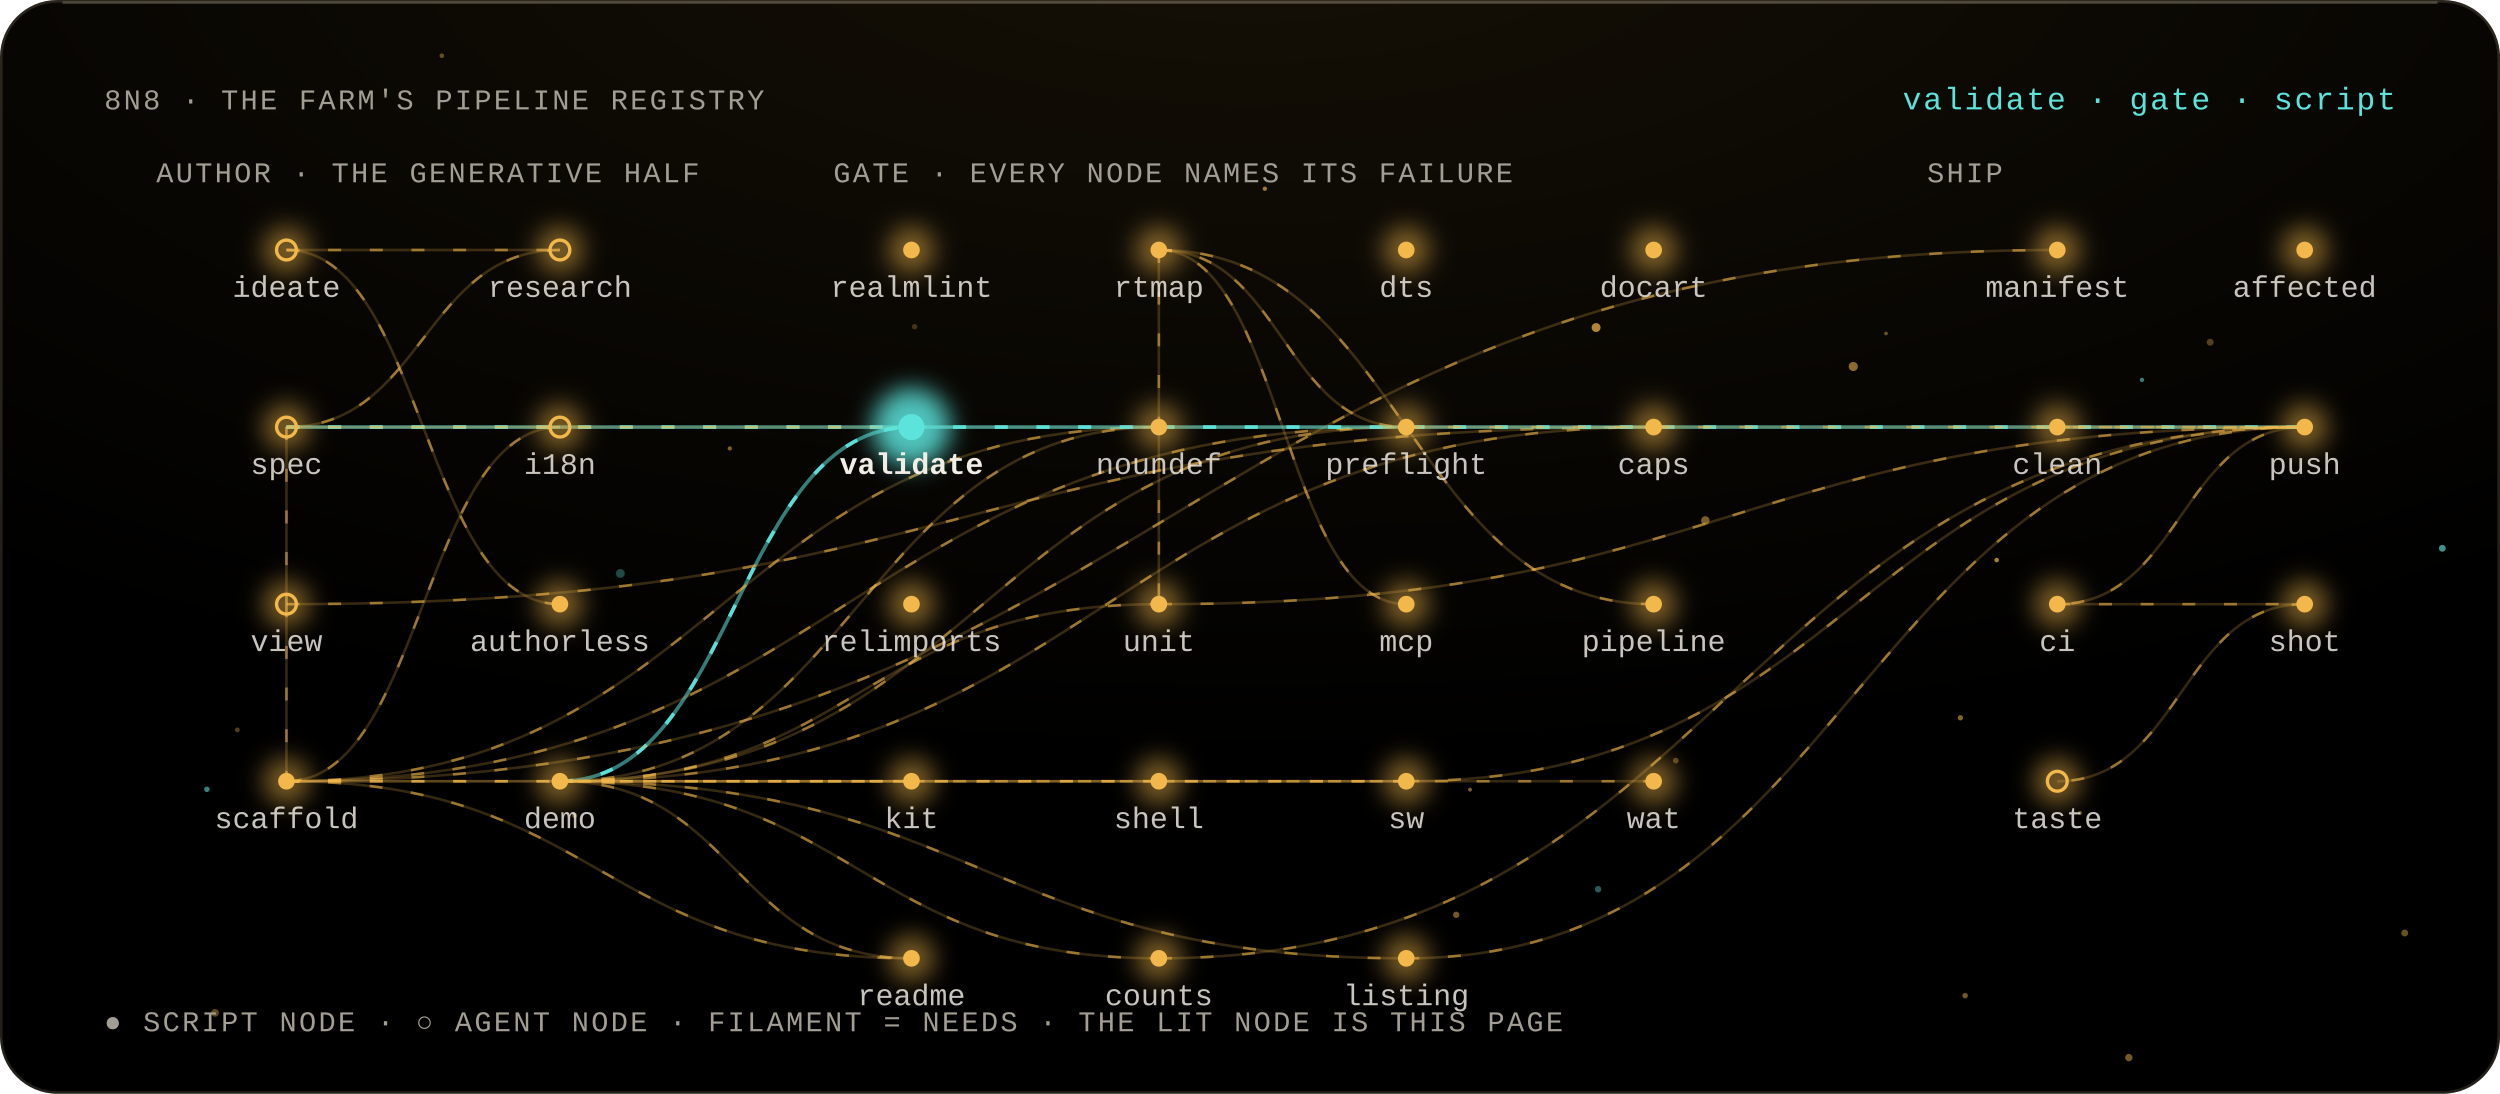
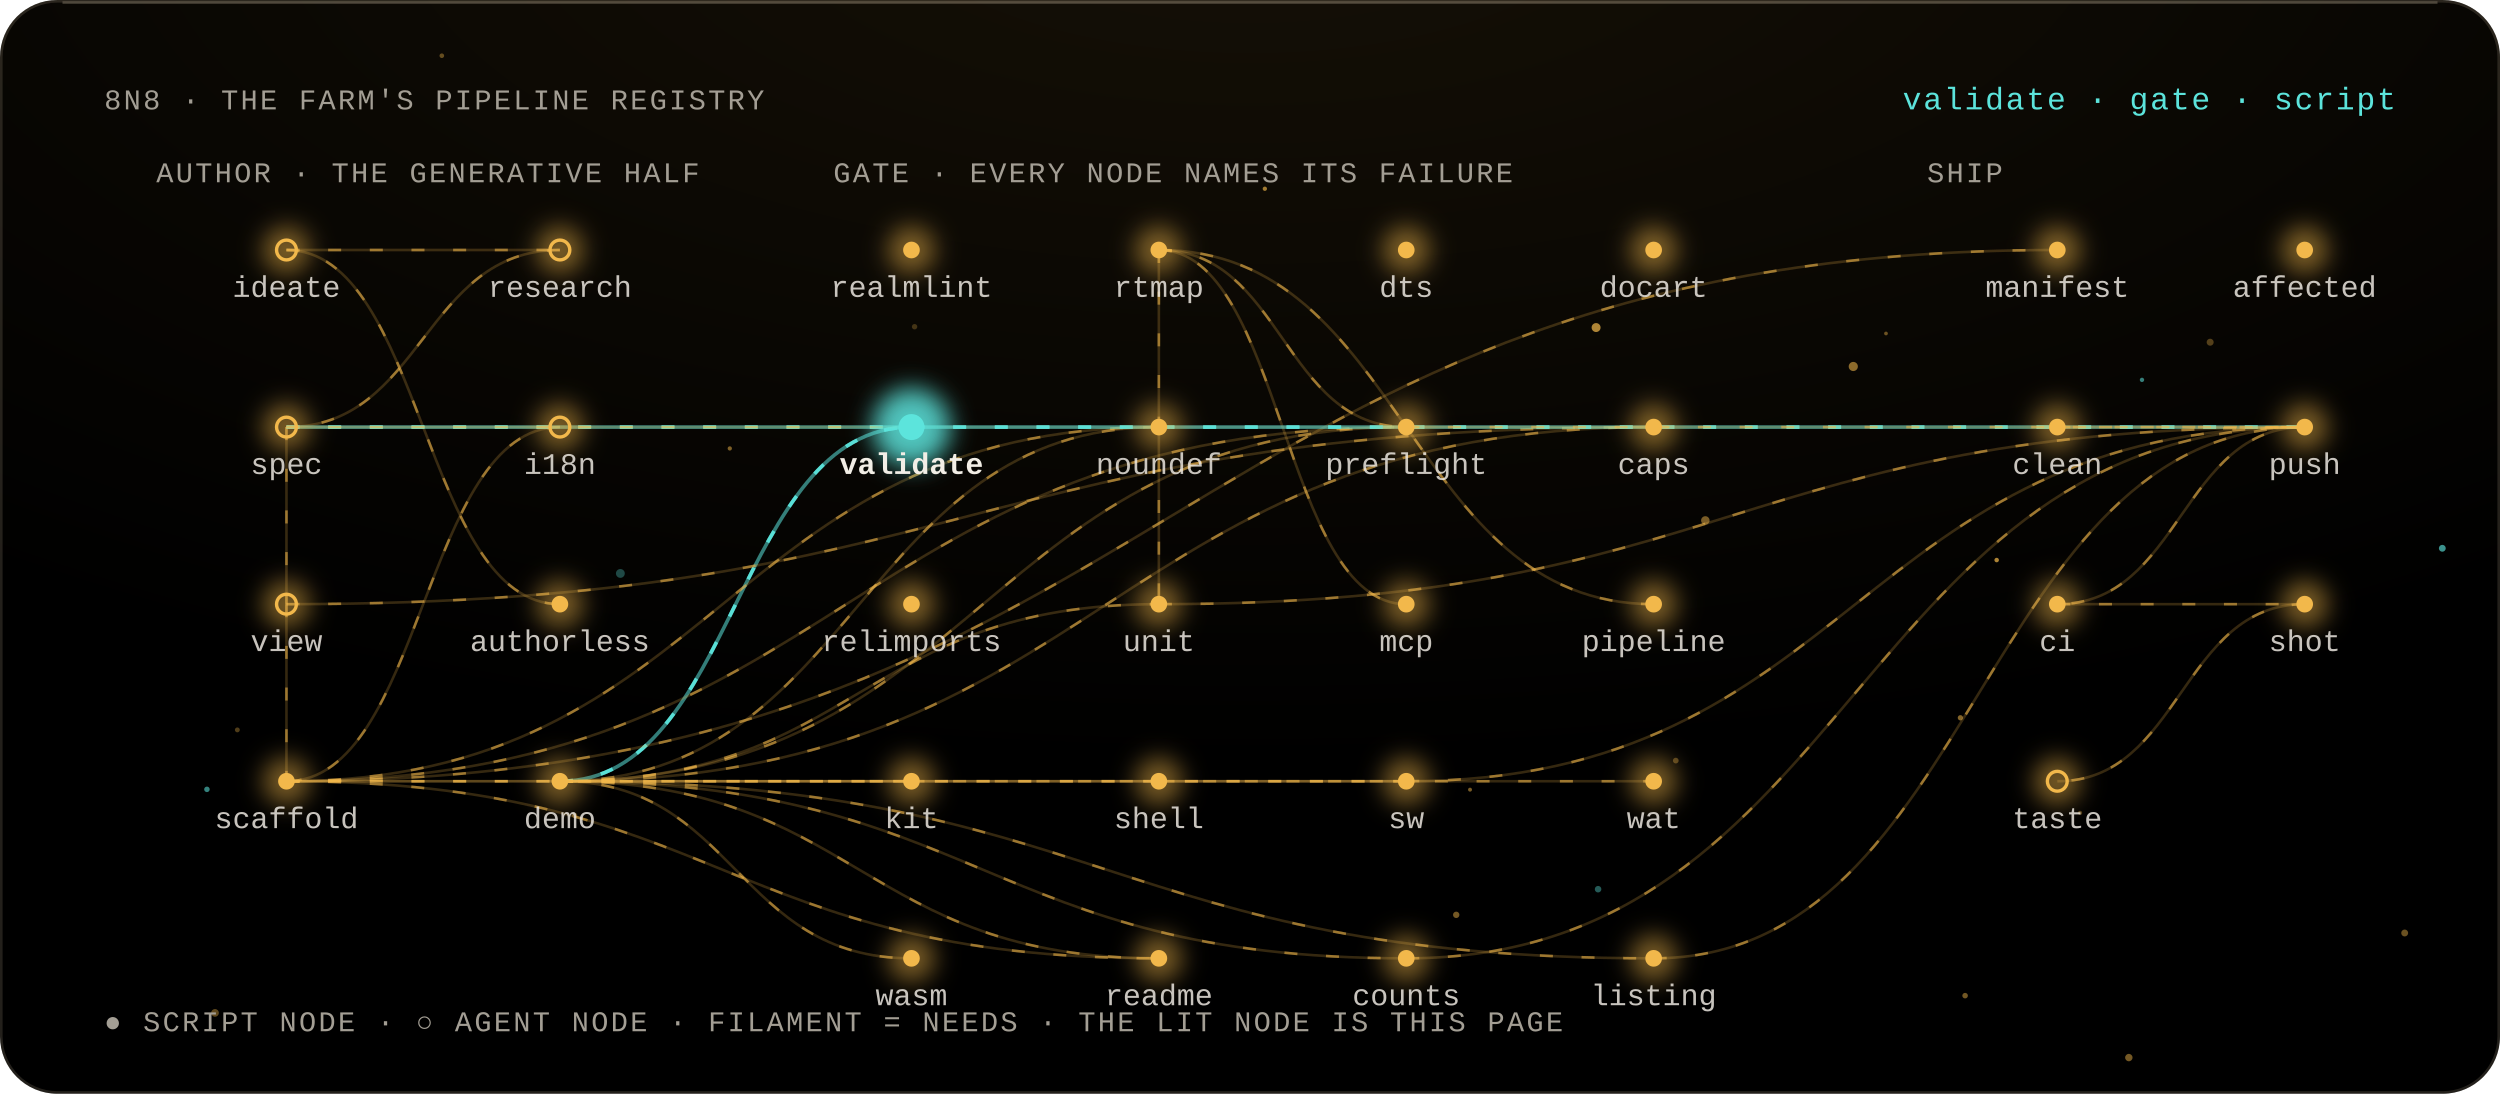
<svg xmlns="http://www.w3.org/2000/svg" viewBox="0 0 960 420" width="960" height="420" role="img" aria-labelledby="t">
  <style>
  text { font-family: 'Geist Mono', ui-monospace, 'Liberation Mono', Menlo, monospace; fill: #F2EEE6; }
  .m { fill: #A39E94; font-size: 11px; letter-spacing: .08em; }
  .l { font-size: 11.5px; }
  .h { font-size: 12px; fill: #5CE4DC; letter-spacing: .06em; }
  .flow { stroke-dasharray: 5 11; animation: flow 3s linear infinite; }
  @keyframes flow { to { stroke-dashoffset: -32; } }
  .breathe { animation: breathe 4.2s ease-in-out infinite; }
  @keyframes breathe { 50% { opacity: .38; } }
  .beat { animation: beat 2.6s ease-in-out infinite; transform-box: fill-box; transform-origin: center; }
  @keyframes beat { 50% { opacity: .55; transform: scale(1.35); } }
  .spin { transform-box: fill-box; transform-origin: center; animation: spin 48s linear infinite; }
  .spin-r { transform-box: fill-box; transform-origin: center; animation: spin 64s linear infinite reverse; }
  @keyframes spin { to { transform: rotate(360deg); } }
  @media (prefers-reduced-motion: reduce) { * { animation: none !important; } }
</style>
  <defs>
    <filter id="bloom" x="-80%" y="-80%" width="260%" height="260%">
      <feGaussianBlur stdDeviation="4.5" />
    </filter>
    <filter id="soft" x="-30%" y="-30%" width="160%" height="160%">
      <feGaussianBlur stdDeviation="1.4" />
    </filter>
    <radialGradient id="key" cx="50%" cy="-10%" r="80%">
      <stop offset="0" stop-color="#F2B84B" stop-opacity=".09" />
      <stop offset="1" stop-color="#F2B84B" stop-opacity="0" />
    </radialGradient>
    <linearGradient id="pair" x1="0" x2="1">
      <stop offset="0" stop-color="#F2B84B" />
      <stop offset="1" stop-color="#5CE4DC" />
    </linearGradient>
  </defs>
  <rect width="960" height="420" rx="22" fill="#000" />
  <rect width="960" height="420" rx="22" fill="url(#key)" />
  <rect x=".5" y=".5" width="959" height="419" rx="21.5" fill="none" stroke="rgba(255,232,196,.14)" />
  <path d="M 24 1 H 936" stroke="rgba(255,238,208,.22)" stroke-width="1" />
  <g>
    <circle cx="485.7" cy="72.48" r="0.83" fill="#F2B84B" opacity="0.65" class="breathe" style="animation-delay:-4.08s" />
    <circle cx="654.85" cy="199.85" r="1.63" fill="#F2B84B" opacity="0.49" class="breathe" style="animation-delay:-1.55s" />
    <circle cx="798.74" cy="312.15" r="0.81" fill="#F2B84B" opacity="0.34" class="breathe" style="animation-delay:-1.1s" />
    <circle cx="822.52" cy="145.87" r="0.84" fill="#5CE4DC" opacity="0.55" class="breathe" style="animation-delay:-1.54s" />
    <circle cx="351.2" cy="125.46" r="1.04" fill="#F2B84B" opacity="0.25" class="breathe" style="animation-delay:-3.85s" />
    <circle cx="754.6" cy="382.33" r="1.07" fill="#F2B84B" opacity="0.47" class="breathe" style="animation-delay:-0.04s" />
    <circle cx="752.79" cy="275.63" r="1.02" fill="#F2B84B" opacity="0.54" class="breathe" style="animation-delay:-1.91s" />
    <circle cx="711.66" cy="140.73" r="1.76" fill="#F2B84B" opacity="0.56" class="breathe" style="animation-delay:-0.87s" />
    <circle cx="937.85" cy="210.54" r="1.32" fill="#5CE4DC" opacity="0.64" class="breathe" style="animation-delay:-0.59s" />
    <circle cx="724.22" cy="128.06" r="0.72" fill="#F2B84B" opacity="0.43" class="breathe" style="animation-delay:-0.89s" />
    <circle cx="238.22" cy="220.2" r="1.7" fill="#5CE4DC" opacity="0.31" class="breathe" style="animation-delay:-1.87s" />
    <circle cx="564.49" cy="303.23" r="0.76" fill="#F2B84B" opacity="0.5" class="breathe" style="animation-delay:-1.21s" />
    <circle cx="848.7" cy="131.41" r="1.35" fill="#F2B84B" opacity="0.33" class="breathe" style="animation-delay:-3.18s" />
    <circle cx="817.47" cy="406.11" r="1.42" fill="#F2B84B" opacity="0.48" class="breathe" style="animation-delay:-2.28s" />
    <circle cx="280.24" cy="172.2" r="0.82" fill="#F2B84B" opacity="0.51" class="breathe" style="animation-delay:-2.04s" />
    <circle cx="169.66" cy="21.4" r="0.89" fill="#F2B84B" opacity="0.39" class="breathe" style="animation-delay:-0.73s" />
    <circle cx="612.9" cy="125.78" r="1.72" fill="#F2B84B" opacity="0.71" class="breathe" style="animation-delay:-2.23s" />
    <circle cx="613.66" cy="341.45" r="1.26" fill="#5CE4DC" opacity="0.4" class="breathe" style="animation-delay:-1.81s" />
    <circle cx="91.14" cy="280.28" r="0.94" fill="#F2B84B" opacity="0.33" class="breathe" style="animation-delay:-2.16s" />
    <circle cx="766.72" cy="215.06" r="0.87" fill="#F2B84B" opacity="0.71" class="breathe" style="animation-delay:-0.81s" />
    <circle cx="220.67" cy="313.13" r="1.01" fill="#F2B84B" opacity="0.39" class="breathe" style="animation-delay:-3.43s" />
    <circle cx="923.4" cy="358.27" r="1.33" fill="#F2B84B" opacity="0.44" class="breathe" style="animation-delay:-1.42s" />
    <circle cx="79.46" cy="303.11" r="1.06" fill="#5CE4DC" opacity="0.57" class="breathe" style="animation-delay:-0.93s" />
    <circle cx="643.5" cy="292.07" r="1.1" fill="#F2B84B" opacity="0.34" class="breathe" style="animation-delay:-0.04s" />
    <circle cx="559.19" cy="351.3" r="1.23" fill="#F2B84B" opacity="0.48" class="breathe" style="animation-delay:-1.8s" />
    <circle cx="82.56" cy="388.95" r="1.48" fill="#F2B84B" opacity="0.39" class="breathe" style="animation-delay:-3.04s" />
  </g>
  <text x="40" y="42" class="m" text-anchor="start">8N8 · THE FARM'S PIPELINE REGISTRY</text>
  <text x="920" y="42" class="h" text-anchor="end">validate · gate · script</text>
  <text x="60" y="70" class="m" text-anchor="start">AUTHOR · THE GENERATIVE HALF</text>
  <text x="320" y="70" class="m" text-anchor="start">GATE · EVERY NODE NAMES ITS FAILURE</text>
  <text x="740" y="70" class="m" text-anchor="start">SHIP</text>
  <path d="M 110 96 C 162.5 96, 162.5 96, 215 96" fill="none" stroke="#F2B84B" stroke-opacity="0.22" stroke-width="1" />
  <path d="M 110 96 C 162.5 96, 162.5 96, 215 96" fill="none" stroke="#F2B84B" stroke-opacity="0.55" stroke-width="1" class="flow" />
  <path d="M 215 96 C 162.5 96, 162.5 164, 110 164" fill="none" stroke="#F2B84B" stroke-opacity="0.22" stroke-width="1" />
  <path d="M 215 96 C 162.5 96, 162.5 164, 110 164" fill="none" stroke="#F2B84B" stroke-opacity="0.55" stroke-width="1" class="flow" />
  <path d="M 110 164 C 162.5 164, 162.5 164, 215 164" fill="none" stroke="#F2B84B" stroke-opacity="0.22" stroke-width="1" />
  <path d="M 110 164 C 162.5 164, 162.5 164, 215 164" fill="none" stroke="#F2B84B" stroke-opacity="0.55" stroke-width="1" class="flow" />
  <path d="M 110 164 C 110 164, 110 232, 110 232" fill="none" stroke="#F2B84B" stroke-opacity="0.22" stroke-width="1" />
  <path d="M 110 164 C 110 164, 110 232, 110 232" fill="none" stroke="#F2B84B" stroke-opacity="0.55" stroke-width="1" class="flow" />
  <path d="M 110 96 C 162.5 96, 162.5 232, 215 232" fill="none" stroke="#F2B84B" stroke-opacity="0.22" stroke-width="1" />
  <path d="M 110 96 C 162.5 96, 162.5 232, 215 232" fill="none" stroke="#F2B84B" stroke-opacity="0.55" stroke-width="1" class="flow" />
  <path d="M 110 232 C 110 232, 110 300, 110 300" fill="none" stroke="#F2B84B" stroke-opacity="0.22" stroke-width="1" />
  <path d="M 110 232 C 110 232, 110 300, 110 300" fill="none" stroke="#F2B84B" stroke-opacity="0.55" stroke-width="1" class="flow" />
  <path d="M 215 164 C 162.5 164, 162.5 300, 110 300" fill="none" stroke="#F2B84B" stroke-opacity="0.22" stroke-width="1" />
  <path d="M 215 164 C 162.5 164, 162.5 300, 110 300" fill="none" stroke="#F2B84B" stroke-opacity="0.55" stroke-width="1" class="flow" />
  <path d="M 110 164 C 230 164, 230 164, 350 164" fill="none" stroke="#5CE4DC" stroke-opacity="0.55" stroke-width="1.4" />
  <path d="M 110 164 C 230 164, 230 164, 350 164" fill="none" stroke="#5CE4DC" stroke-opacity="0.95" stroke-width="1.4" class="flow" />
  <path d="M 215 300 C 282.5 300, 282.5 164, 350 164" fill="none" stroke="#5CE4DC" stroke-opacity="0.55" stroke-width="1.4" />
  <path d="M 215 300 C 282.5 300, 282.5 164, 350 164" fill="none" stroke="#5CE4DC" stroke-opacity="0.95" stroke-width="1.4" class="flow" />
  <path d="M 110 300 C 277.5 300, 277.5 164, 445 164" fill="none" stroke="#F2B84B" stroke-opacity="0.22" stroke-width="1" />
  <path d="M 110 300 C 277.5 300, 277.5 164, 445 164" fill="none" stroke="#F2B84B" stroke-opacity="0.55" stroke-width="1" class="flow" />
  <path d="M 215 300 C 330 300, 330 164, 445 164" fill="none" stroke="#F2B84B" stroke-opacity="0.22" stroke-width="1" />
  <path d="M 215 300 C 330 300, 330 164, 445 164" fill="none" stroke="#F2B84B" stroke-opacity="0.55" stroke-width="1" class="flow" />
  <path d="M 110 300 C 325 300, 325 164, 540 164" fill="none" stroke="#F2B84B" stroke-opacity="0.22" stroke-width="1" />
  <path d="M 110 300 C 325 300, 325 164, 540 164" fill="none" stroke="#F2B84B" stroke-opacity="0.55" stroke-width="1" class="flow" />
  <path d="M 215 300 C 377.5 300, 377.5 164, 540 164" fill="none" stroke="#F2B84B" stroke-opacity="0.22" stroke-width="1" />
  <path d="M 215 300 C 377.5 300, 377.5 164, 540 164" fill="none" stroke="#F2B84B" stroke-opacity="0.55" stroke-width="1" class="flow" />
  <path d="M 445 96 C 492.5 96, 492.5 164, 540 164" fill="none" stroke="#F2B84B" stroke-opacity="0.22" stroke-width="1" />
  <path d="M 445 96 C 492.5 96, 492.5 164, 540 164" fill="none" stroke="#F2B84B" stroke-opacity="0.55" stroke-width="1" class="flow" />
  <path d="M 110 164 C 372.5 164, 372.5 164, 635 164" fill="none" stroke="#F2B84B" stroke-opacity="0.22" stroke-width="1" />
  <path d="M 110 164 C 372.5 164, 372.5 164, 635 164" fill="none" stroke="#F2B84B" stroke-opacity="0.55" stroke-width="1" class="flow" />
  <path d="M 110 232 C 372.5 232, 372.5 164, 635 164" fill="none" stroke="#F2B84B" stroke-opacity="0.22" stroke-width="1" />
  <path d="M 110 232 C 372.5 232, 372.5 164, 635 164" fill="none" stroke="#F2B84B" stroke-opacity="0.55" stroke-width="1" class="flow" />
  <path d="M 215 300 C 425 300, 425 164, 635 164" fill="none" stroke="#F2B84B" stroke-opacity="0.22" stroke-width="1" />
  <path d="M 215 300 C 425 300, 425 164, 635 164" fill="none" stroke="#F2B84B" stroke-opacity="0.55" stroke-width="1" class="flow" />
  <path d="M 215 300 C 330 300, 330 232, 445 232" fill="none" stroke="#F2B84B" stroke-opacity="0.22" stroke-width="1" />
  <path d="M 215 300 C 330 300, 330 232, 445 232" fill="none" stroke="#F2B84B" stroke-opacity="0.55" stroke-width="1" class="flow" />
  <path d="M 445 96 C 445 96, 445 232, 445 232" fill="none" stroke="#F2B84B" stroke-opacity="0.22" stroke-width="1" />
  <path d="M 445 96 C 445 96, 445 232, 445 232" fill="none" stroke="#F2B84B" stroke-opacity="0.55" stroke-width="1" class="flow" />
  <path d="M 445 96 C 492.5 96, 492.5 232, 540 232" fill="none" stroke="#F2B84B" stroke-opacity="0.22" stroke-width="1" />
  <path d="M 445 96 C 492.5 96, 492.5 232, 540 232" fill="none" stroke="#F2B84B" stroke-opacity="0.55" stroke-width="1" class="flow" />
  <path d="M 445 96 C 540 96, 540 232, 635 232" fill="none" stroke="#F2B84B" stroke-opacity="0.22" stroke-width="1" />
  <path d="M 445 96 C 540 96, 540 232, 635 232" fill="none" stroke="#F2B84B" stroke-opacity="0.55" stroke-width="1" class="flow" />
  <path d="M 110 300 C 230 300, 230 300, 350 300" fill="none" stroke="#F2B84B" stroke-opacity="0.22" stroke-width="1" />
  <path d="M 110 300 C 230 300, 230 300, 350 300" fill="none" stroke="#F2B84B" stroke-opacity="0.55" stroke-width="1" class="flow" />
  <path d="M 110 300 C 325 300, 325 300, 540 300" fill="none" stroke="#F2B84B" stroke-opacity="0.22" stroke-width="1" />
  <path d="M 110 300 C 325 300, 325 300, 540 300" fill="none" stroke="#F2B84B" stroke-opacity="0.55" stroke-width="1" class="flow" />
  <path d="M 215 300 C 377.5 300, 377.5 300, 540 300" fill="none" stroke="#F2B84B" stroke-opacity="0.22" stroke-width="1" />
  <path d="M 215 300 C 377.5 300, 377.5 300, 540 300" fill="none" stroke="#F2B84B" stroke-opacity="0.55" stroke-width="1" class="flow" />
  <path d="M 215 300 C 425 300, 425 300, 635 300" fill="none" stroke="#F2B84B" stroke-opacity="0.22" stroke-width="1" />
  <path d="M 215 300 C 425 300, 425 300, 635 300" fill="none" stroke="#F2B84B" stroke-opacity="0.55" stroke-width="1" class="flow" />
-   <path d="M 110 300 C 230 300, 230 368, 350 368" fill="none" stroke="#F2B84B" stroke-opacity="0.22" stroke-width="1" />
-   <path d="M 110 300 C 230 300, 230 368, 350 368" fill="none" stroke="#F2B84B" stroke-opacity="0.55" stroke-width="1" class="flow" />
  <path d="M 215 300 C 282.5 300, 282.5 368, 350 368" fill="none" stroke="#F2B84B" stroke-opacity="0.22" stroke-width="1" />
  <path d="M 215 300 C 282.5 300, 282.5 368, 350 368" fill="none" stroke="#F2B84B" stroke-opacity="0.55" stroke-width="1" class="flow" />
+   <path d="M 110 300 C 277.5 300, 277.5 368, 445 368" fill="none" stroke="#F2B84B" stroke-opacity="0.22" stroke-width="1" />
+   <path d="M 110 300 C 277.5 300, 277.5 368, 445 368" fill="none" stroke="#F2B84B" stroke-opacity="0.55" stroke-width="1" class="flow" />
  <path d="M 215 300 C 330 300, 330 368, 445 368" fill="none" stroke="#F2B84B" stroke-opacity="0.22" stroke-width="1" />
  <path d="M 215 300 C 330 300, 330 368, 445 368" fill="none" stroke="#F2B84B" stroke-opacity="0.55" stroke-width="1" class="flow" />
  <path d="M 215 300 C 377.5 300, 377.5 368, 540 368" fill="none" stroke="#F2B84B" stroke-opacity="0.22" stroke-width="1" />
  <path d="M 215 300 C 377.5 300, 377.5 368, 540 368" fill="none" stroke="#F2B84B" stroke-opacity="0.55" stroke-width="1" class="flow" />
+   <path d="M 215 300 C 425 300, 425 368, 635 368" fill="none" stroke="#F2B84B" stroke-opacity="0.22" stroke-width="1" />
+   <path d="M 215 300 C 425 300, 425 368, 635 368" fill="none" stroke="#F2B84B" stroke-opacity="0.55" stroke-width="1" class="flow" />
  <path d="M 110 300 C 450 300, 450 96, 790 96" fill="none" stroke="#F2B84B" stroke-opacity="0.22" stroke-width="1" />
  <path d="M 110 300 C 450 300, 450 96, 790 96" fill="none" stroke="#F2B84B" stroke-opacity="0.55" stroke-width="1" class="flow" />
  <path d="M 350 164 C 617.5 164, 617.5 164, 885 164" fill="none" stroke="#5CE4DC" stroke-opacity="0.55" stroke-width="1.4" />
  <path d="M 350 164 C 617.5 164, 617.5 164, 885 164" fill="none" stroke="#5CE4DC" stroke-opacity="0.95" stroke-width="1.4" class="flow" />
  <path d="M 540 164 C 712.5 164, 712.5 164, 885 164" fill="none" stroke="#F2B84B" stroke-opacity="0.22" stroke-width="1" />
  <path d="M 540 164 C 712.5 164, 712.5 164, 885 164" fill="none" stroke="#F2B84B" stroke-opacity="0.55" stroke-width="1" class="flow" />
  <path d="M 445 232 C 665 232, 665 164, 885 164" fill="none" stroke="#F2B84B" stroke-opacity="0.22" stroke-width="1" />
  <path d="M 445 232 C 665 232, 665 164, 885 164" fill="none" stroke="#F2B84B" stroke-opacity="0.55" stroke-width="1" class="flow" />
  <path d="M 540 300 C 712.5 300, 712.5 164, 885 164" fill="none" stroke="#F2B84B" stroke-opacity="0.22" stroke-width="1" />
  <path d="M 540 300 C 712.5 300, 712.5 164, 885 164" fill="none" stroke="#F2B84B" stroke-opacity="0.55" stroke-width="1" class="flow" />
-   <path d="M 445 368 C 665 368, 665 164, 885 164" fill="none" stroke="#F2B84B" stroke-opacity="0.22" stroke-width="1" />
-   <path d="M 445 368 C 665 368, 665 164, 885 164" fill="none" stroke="#F2B84B" stroke-opacity="0.55" stroke-width="1" class="flow" />
  <path d="M 540 368 C 712.5 368, 712.5 164, 885 164" fill="none" stroke="#F2B84B" stroke-opacity="0.22" stroke-width="1" />
  <path d="M 540 368 C 712.5 368, 712.5 164, 885 164" fill="none" stroke="#F2B84B" stroke-opacity="0.55" stroke-width="1" class="flow" />
+   <path d="M 635 368 C 760 368, 760 164, 885 164" fill="none" stroke="#F2B84B" stroke-opacity="0.22" stroke-width="1" />
+   <path d="M 635 368 C 760 368, 760 164, 885 164" fill="none" stroke="#F2B84B" stroke-opacity="0.55" stroke-width="1" class="flow" />
  <path d="M 790 164 C 837.5 164, 837.5 164, 885 164" fill="none" stroke="#F2B84B" stroke-opacity="0.22" stroke-width="1" />
  <path d="M 790 164 C 837.5 164, 837.5 164, 885 164" fill="none" stroke="#F2B84B" stroke-opacity="0.55" stroke-width="1" class="flow" />
  <path d="M 885 164 C 837.5 164, 837.5 232, 790 232" fill="none" stroke="#F2B84B" stroke-opacity="0.22" stroke-width="1" />
  <path d="M 885 164 C 837.5 164, 837.5 232, 790 232" fill="none" stroke="#F2B84B" stroke-opacity="0.55" stroke-width="1" class="flow" />
  <path d="M 790 232 C 837.5 232, 837.5 232, 885 232" fill="none" stroke="#F2B84B" stroke-opacity="0.22" stroke-width="1" />
  <path d="M 790 232 C 837.5 232, 837.5 232, 885 232" fill="none" stroke="#F2B84B" stroke-opacity="0.55" stroke-width="1" class="flow" />
  <path d="M 885 232 C 837.5 232, 837.5 300, 790 300" fill="none" stroke="#F2B84B" stroke-opacity="0.22" stroke-width="1" />
  <path d="M 885 232 C 837.5 232, 837.5 300, 790 300" fill="none" stroke="#F2B84B" stroke-opacity="0.55" stroke-width="1" class="flow" />
  <g>
    <circle cx="110" cy="96" r="9" fill="#F2B84B" opacity="0.5" filter="url(#bloom)" class="breathe" style="animation-delay:-0.74s" />
    <circle cx="110" cy="96" r="3.8" fill="none" stroke="#F2B84B" stroke-width="1.3" />
  </g>
  <text x="110" y="114" class="l" text-anchor="middle" fill="#F2EEE6" fill-opacity=".82">ideate</text>
  <g>
    <circle cx="215" cy="96" r="9" fill="#F2B84B" opacity="0.5" filter="url(#bloom)" class="breathe" style="animation-delay:-0.48s" />
    <circle cx="215" cy="96" r="3.8" fill="none" stroke="#F2B84B" stroke-width="1.3" />
  </g>
  <text x="215" y="114" class="l" text-anchor="middle" fill="#F2EEE6" fill-opacity=".82">research</text>
  <g>
    <circle cx="110" cy="164" r="9" fill="#F2B84B" opacity="0.5" filter="url(#bloom)" class="breathe" style="animation-delay:-2.02s" />
    <circle cx="110" cy="164" r="3.8" fill="none" stroke="#F2B84B" stroke-width="1.3" />
  </g>
  <text x="110" y="182" class="l" text-anchor="middle" fill="#F2EEE6" fill-opacity=".82">spec</text>
  <g>
    <circle cx="215" cy="164" r="9" fill="#F2B84B" opacity="0.5" filter="url(#bloom)" class="breathe" style="animation-delay:-0.69s" />
    <circle cx="215" cy="164" r="3.8" fill="none" stroke="#F2B84B" stroke-width="1.3" />
  </g>
  <text x="215" y="182" class="l" text-anchor="middle" fill="#F2EEE6" fill-opacity=".82">i18n</text>
  <g>
    <circle cx="110" cy="232" r="9" fill="#F2B84B" opacity="0.5" filter="url(#bloom)" class="breathe" style="animation-delay:-3.17s" />
    <circle cx="110" cy="232" r="3.8" fill="none" stroke="#F2B84B" stroke-width="1.3" />
  </g>
  <text x="110" y="250" class="l" text-anchor="middle" fill="#F2EEE6" fill-opacity=".82">view</text>
  <g>
    <circle cx="215" cy="232" r="9" fill="#F2B84B" opacity="0.5" filter="url(#bloom)" class="breathe" style="animation-delay:-3.88s" />
    <circle cx="215" cy="232" r="3.2" fill="#F2B84B" />
  </g>
  <text x="215" y="250" class="l" text-anchor="middle" fill="#F2EEE6" fill-opacity=".82">authorless</text>
  <g>
    <circle cx="110" cy="300" r="9" fill="#F2B84B" opacity="0.5" filter="url(#bloom)" class="breathe" style="animation-delay:-2.66s" />
    <circle cx="110" cy="300" r="3.2" fill="#F2B84B" />
  </g>
  <text x="110" y="318" class="l" text-anchor="middle" fill="#F2EEE6" fill-opacity=".82">scaffold</text>
  <g>
    <circle cx="215" cy="300" r="9" fill="#F2B84B" opacity="0.5" filter="url(#bloom)" class="breathe" style="animation-delay:-3.38s" />
    <circle cx="215" cy="300" r="3.2" fill="#F2B84B" />
  </g>
  <text x="215" y="318" class="l" text-anchor="middle" fill="#F2EEE6" fill-opacity=".82">demo</text>
  <g>
    <circle cx="350" cy="96" r="9" fill="#F2B84B" opacity="0.5" filter="url(#bloom)" class="breathe" style="animation-delay:-2.73s" />
    <circle cx="350" cy="96" r="3.2" fill="#F2B84B" />
  </g>
  <text x="350" y="114" class="l" text-anchor="middle" fill="#F2EEE6" fill-opacity=".82">realmlint</text>
  <g>
    <circle cx="445" cy="96" r="9" fill="#F2B84B" opacity="0.5" filter="url(#bloom)" class="breathe" style="animation-delay:-1.9s" />
    <circle cx="445" cy="96" r="3.2" fill="#F2B84B" />
  </g>
  <text x="445" y="114" class="l" text-anchor="middle" fill="#F2EEE6" fill-opacity=".82">rtmap</text>
  <g>
    <circle cx="540" cy="96" r="9" fill="#F2B84B" opacity="0.5" filter="url(#bloom)" class="breathe" style="animation-delay:-1.95s" />
    <circle cx="540" cy="96" r="3.2" fill="#F2B84B" />
  </g>
  <text x="540" y="114" class="l" text-anchor="middle" fill="#F2EEE6" fill-opacity=".82">dts</text>
  <g>
    <circle cx="635" cy="96" r="9" fill="#F2B84B" opacity="0.5" filter="url(#bloom)" class="breathe" style="animation-delay:-1.48s" />
    <circle cx="635" cy="96" r="3.2" fill="#F2B84B" />
  </g>
  <text x="635" y="114" class="l" text-anchor="middle" fill="#F2EEE6" fill-opacity=".82">docart</text>
  <g>
    <circle cx="350" cy="164" r="15" fill="#5CE4DC" opacity="0.85" filter="url(#bloom)" class="beat" style="animation-delay:-3.06s" />
    <circle cx="350" cy="164" r="5" fill="#5CE4DC" />
  </g>
  <text x="350" y="182" class="l" text-anchor="middle" fill="#5CE4DC" font-weight="700">validate</text>
  <g>
    <circle cx="445" cy="164" r="9" fill="#F2B84B" opacity="0.5" filter="url(#bloom)" class="breathe" style="animation-delay:-0.42s" />
    <circle cx="445" cy="164" r="3.2" fill="#F2B84B" />
  </g>
  <text x="445" y="182" class="l" text-anchor="middle" fill="#F2EEE6" fill-opacity=".82">noundef</text>
  <g>
    <circle cx="540" cy="164" r="9" fill="#F2B84B" opacity="0.5" filter="url(#bloom)" class="breathe" style="animation-delay:-3.33s" />
    <circle cx="540" cy="164" r="3.2" fill="#F2B84B" />
  </g>
  <text x="540" y="182" class="l" text-anchor="middle" fill="#F2EEE6" fill-opacity=".82">preflight</text>
  <g>
    <circle cx="635" cy="164" r="9" fill="#F2B84B" opacity="0.5" filter="url(#bloom)" class="breathe" style="animation-delay:-2.97s" />
    <circle cx="635" cy="164" r="3.2" fill="#F2B84B" />
  </g>
  <text x="635" y="182" class="l" text-anchor="middle" fill="#F2EEE6" fill-opacity=".82">caps</text>
  <g>
    <circle cx="350" cy="232" r="9" fill="#F2B84B" opacity="0.5" filter="url(#bloom)" class="breathe" style="animation-delay:-0.71s" />
    <circle cx="350" cy="232" r="3.2" fill="#F2B84B" />
  </g>
  <text x="350" y="250" class="l" text-anchor="middle" fill="#F2EEE6" fill-opacity=".82">relimports</text>
  <g>
    <circle cx="445" cy="232" r="9" fill="#F2B84B" opacity="0.5" filter="url(#bloom)" class="breathe" style="animation-delay:-1.05s" />
    <circle cx="445" cy="232" r="3.2" fill="#F2B84B" />
  </g>
  <text x="445" y="250" class="l" text-anchor="middle" fill="#F2EEE6" fill-opacity=".82">unit</text>
  <g>
    <circle cx="540" cy="232" r="9" fill="#F2B84B" opacity="0.5" filter="url(#bloom)" class="breathe" style="animation-delay:-0.29s" />
    <circle cx="540" cy="232" r="3.2" fill="#F2B84B" />
  </g>
  <text x="540" y="250" class="l" text-anchor="middle" fill="#F2EEE6" fill-opacity=".82">mcp</text>
  <g>
    <circle cx="635" cy="232" r="9" fill="#F2B84B" opacity="0.5" filter="url(#bloom)" class="breathe" style="animation-delay:-0.53s" />
    <circle cx="635" cy="232" r="3.2" fill="#F2B84B" />
  </g>
  <text x="635" y="250" class="l" text-anchor="middle" fill="#F2EEE6" fill-opacity=".82">pipeline</text>
  <g>
    <circle cx="350" cy="300" r="9" fill="#F2B84B" opacity="0.5" filter="url(#bloom)" class="breathe" style="animation-delay:-3.43s" />
    <circle cx="350" cy="300" r="3.2" fill="#F2B84B" />
  </g>
  <text x="350" y="318" class="l" text-anchor="middle" fill="#F2EEE6" fill-opacity=".82">kit</text>
  <g>
    <circle cx="445" cy="300" r="9" fill="#F2B84B" opacity="0.5" filter="url(#bloom)" class="breathe" style="animation-delay:-1.39s" />
    <circle cx="445" cy="300" r="3.2" fill="#F2B84B" />
  </g>
  <text x="445" y="318" class="l" text-anchor="middle" fill="#F2EEE6" fill-opacity=".82">shell</text>
  <g>
    <circle cx="540" cy="300" r="9" fill="#F2B84B" opacity="0.5" filter="url(#bloom)" class="breathe" style="animation-delay:-2.37s" />
    <circle cx="540" cy="300" r="3.2" fill="#F2B84B" />
  </g>
  <text x="540" y="318" class="l" text-anchor="middle" fill="#F2EEE6" fill-opacity=".82">sw</text>
  <g>
    <circle cx="635" cy="300" r="9" fill="#F2B84B" opacity="0.5" filter="url(#bloom)" class="breathe" style="animation-delay:-1.46s" />
    <circle cx="635" cy="300" r="3.2" fill="#F2B84B" />
  </g>
  <text x="635" y="318" class="l" text-anchor="middle" fill="#F2EEE6" fill-opacity=".82">wat</text>
  <g>
    <circle cx="350" cy="368" r="9" fill="#F2B84B" opacity="0.5" filter="url(#bloom)" class="breathe" style="animation-delay:-2.64s" />
    <circle cx="350" cy="368" r="3.2" fill="#F2B84B" />
  </g>
-   <text x="350" y="386" class="l" text-anchor="middle" fill="#F2EEE6" fill-opacity=".82">readme</text>
+   <text x="350" y="386" class="l" text-anchor="middle" fill="#F2EEE6" fill-opacity=".82">wasm</text>
  <g>
    <circle cx="445" cy="368" r="9" fill="#F2B84B" opacity="0.5" filter="url(#bloom)" class="breathe" style="animation-delay:-1.23s" />
    <circle cx="445" cy="368" r="3.2" fill="#F2B84B" />
  </g>
-   <text x="445" y="386" class="l" text-anchor="middle" fill="#F2EEE6" fill-opacity=".82">counts</text>
+   <text x="445" y="386" class="l" text-anchor="middle" fill="#F2EEE6" fill-opacity=".82">readme</text>
  <g>
    <circle cx="540" cy="368" r="9" fill="#F2B84B" opacity="0.5" filter="url(#bloom)" class="breathe" style="animation-delay:-1.46s" />
    <circle cx="540" cy="368" r="3.2" fill="#F2B84B" />
  </g>
-   <text x="540" y="386" class="l" text-anchor="middle" fill="#F2EEE6" fill-opacity=".82">listing</text>
-   <g>
-     <circle cx="790" cy="96" r="9" fill="#F2B84B" opacity="0.5" filter="url(#bloom)" class="breathe" style="animation-delay:-1.19s" />
+   <text x="540" y="386" class="l" text-anchor="middle" fill="#F2EEE6" fill-opacity=".82">counts</text>
+   <g>
+     <circle cx="635" cy="368" r="9" fill="#F2B84B" opacity="0.5" filter="url(#bloom)" class="breathe" style="animation-delay:-1.19s" />
+     <circle cx="635" cy="368" r="3.2" fill="#F2B84B" />
+   </g>
+   <text x="635" y="386" class="l" text-anchor="middle" fill="#F2EEE6" fill-opacity=".82">listing</text>
+   <g>
+     <circle cx="790" cy="96" r="9" fill="#F2B84B" opacity="0.5" filter="url(#bloom)" class="breathe" style="animation-delay:-0.03s" />
    <circle cx="790" cy="96" r="3.2" fill="#F2B84B" />
  </g>
  <text x="790" y="114" class="l" text-anchor="middle" fill="#F2EEE6" fill-opacity=".82">manifest</text>
  <g>
-     <circle cx="885" cy="96" r="9" fill="#F2B84B" opacity="0.5" filter="url(#bloom)" class="breathe" style="animation-delay:-0.03s" />
+     <circle cx="885" cy="96" r="9" fill="#F2B84B" opacity="0.5" filter="url(#bloom)" class="breathe" style="animation-delay:-3.66s" />
    <circle cx="885" cy="96" r="3.2" fill="#F2B84B" />
  </g>
  <text x="885" y="114" class="l" text-anchor="middle" fill="#F2EEE6" fill-opacity=".82">affected</text>
  <g>
-     <circle cx="790" cy="164" r="9" fill="#F2B84B" opacity="0.5" filter="url(#bloom)" class="breathe" style="animation-delay:-3.66s" />
+     <circle cx="790" cy="164" r="9" fill="#F2B84B" opacity="0.5" filter="url(#bloom)" class="breathe" style="animation-delay:-1.94s" />
    <circle cx="790" cy="164" r="3.2" fill="#F2B84B" />
  </g>
  <text x="790" y="182" class="l" text-anchor="middle" fill="#F2EEE6" fill-opacity=".82">clean</text>
  <g>
-     <circle cx="885" cy="164" r="9" fill="#F2B84B" opacity="0.5" filter="url(#bloom)" class="breathe" style="animation-delay:-1.94s" />
+     <circle cx="885" cy="164" r="9" fill="#F2B84B" opacity="0.5" filter="url(#bloom)" class="breathe" style="animation-delay:-1.34s" />
    <circle cx="885" cy="164" r="3.2" fill="#F2B84B" />
  </g>
  <text x="885" y="182" class="l" text-anchor="middle" fill="#F2EEE6" fill-opacity=".82">push</text>
  <g>
-     <circle cx="790" cy="232" r="9" fill="#F2B84B" opacity="0.5" filter="url(#bloom)" class="breathe" style="animation-delay:-1.34s" />
+     <circle cx="790" cy="232" r="9" fill="#F2B84B" opacity="0.5" filter="url(#bloom)" class="breathe" style="animation-delay:-3.14s" />
    <circle cx="790" cy="232" r="3.2" fill="#F2B84B" />
  </g>
  <text x="790" y="250" class="l" text-anchor="middle" fill="#F2EEE6" fill-opacity=".82">ci</text>
  <g>
-     <circle cx="885" cy="232" r="9" fill="#F2B84B" opacity="0.5" filter="url(#bloom)" class="breathe" style="animation-delay:-3.14s" />
+     <circle cx="885" cy="232" r="9" fill="#F2B84B" opacity="0.5" filter="url(#bloom)" class="breathe" style="animation-delay:-3.64s" />
    <circle cx="885" cy="232" r="3.2" fill="#F2B84B" />
  </g>
  <text x="885" y="250" class="l" text-anchor="middle" fill="#F2EEE6" fill-opacity=".82">shot</text>
  <g>
-     <circle cx="790" cy="300" r="9" fill="#F2B84B" opacity="0.5" filter="url(#bloom)" class="breathe" style="animation-delay:-3.64s" />
+     <circle cx="790" cy="300" r="9" fill="#F2B84B" opacity="0.5" filter="url(#bloom)" class="breathe" style="animation-delay:-1.75s" />
    <circle cx="790" cy="300" r="3.8" fill="none" stroke="#F2B84B" stroke-width="1.3" />
  </g>
  <text x="790" y="318" class="l" text-anchor="middle" fill="#F2EEE6" fill-opacity=".82">taste</text>
  <text x="40" y="396" class="m" text-anchor="start">● SCRIPT NODE  ·  ○ AGENT NODE  ·  FILAMENT = NEEDS  ·  THE LIT NODE IS THIS PAGE</text>
</svg>
